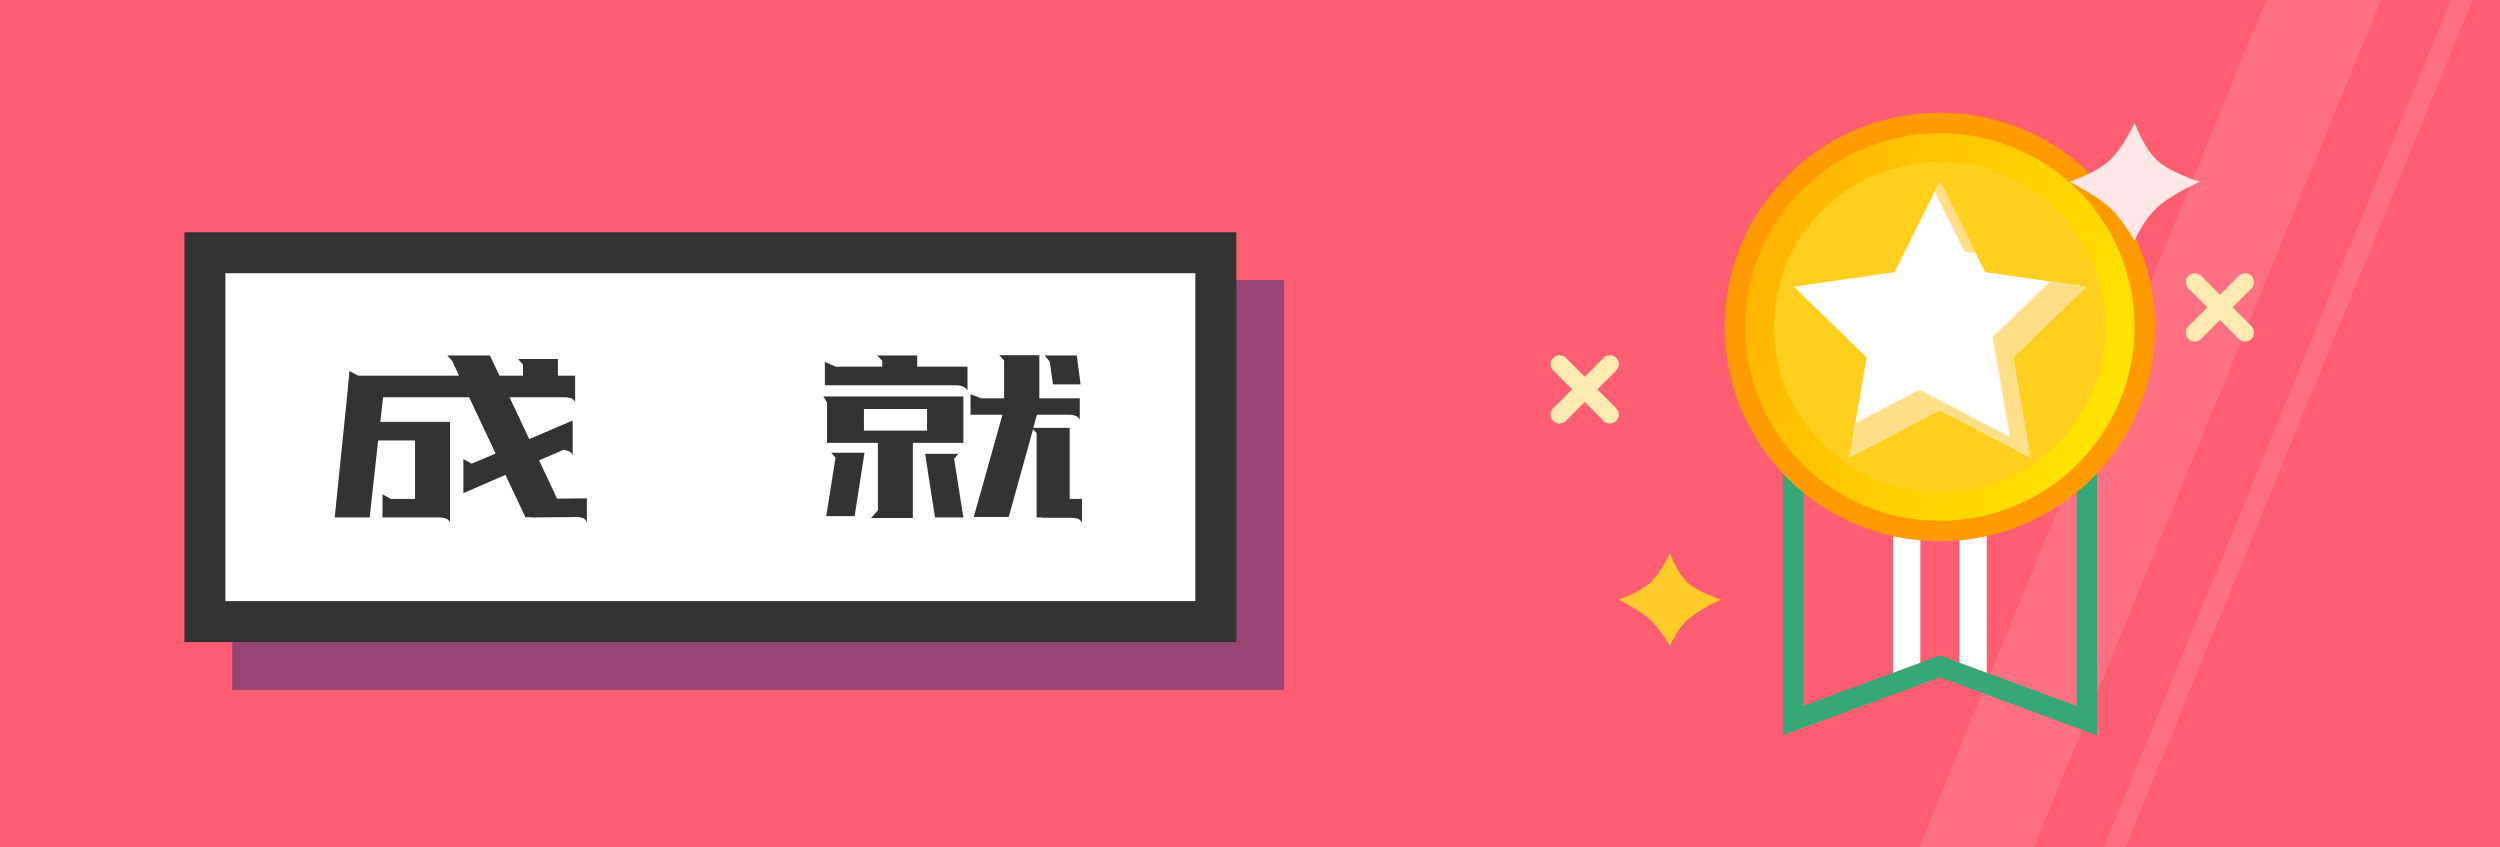
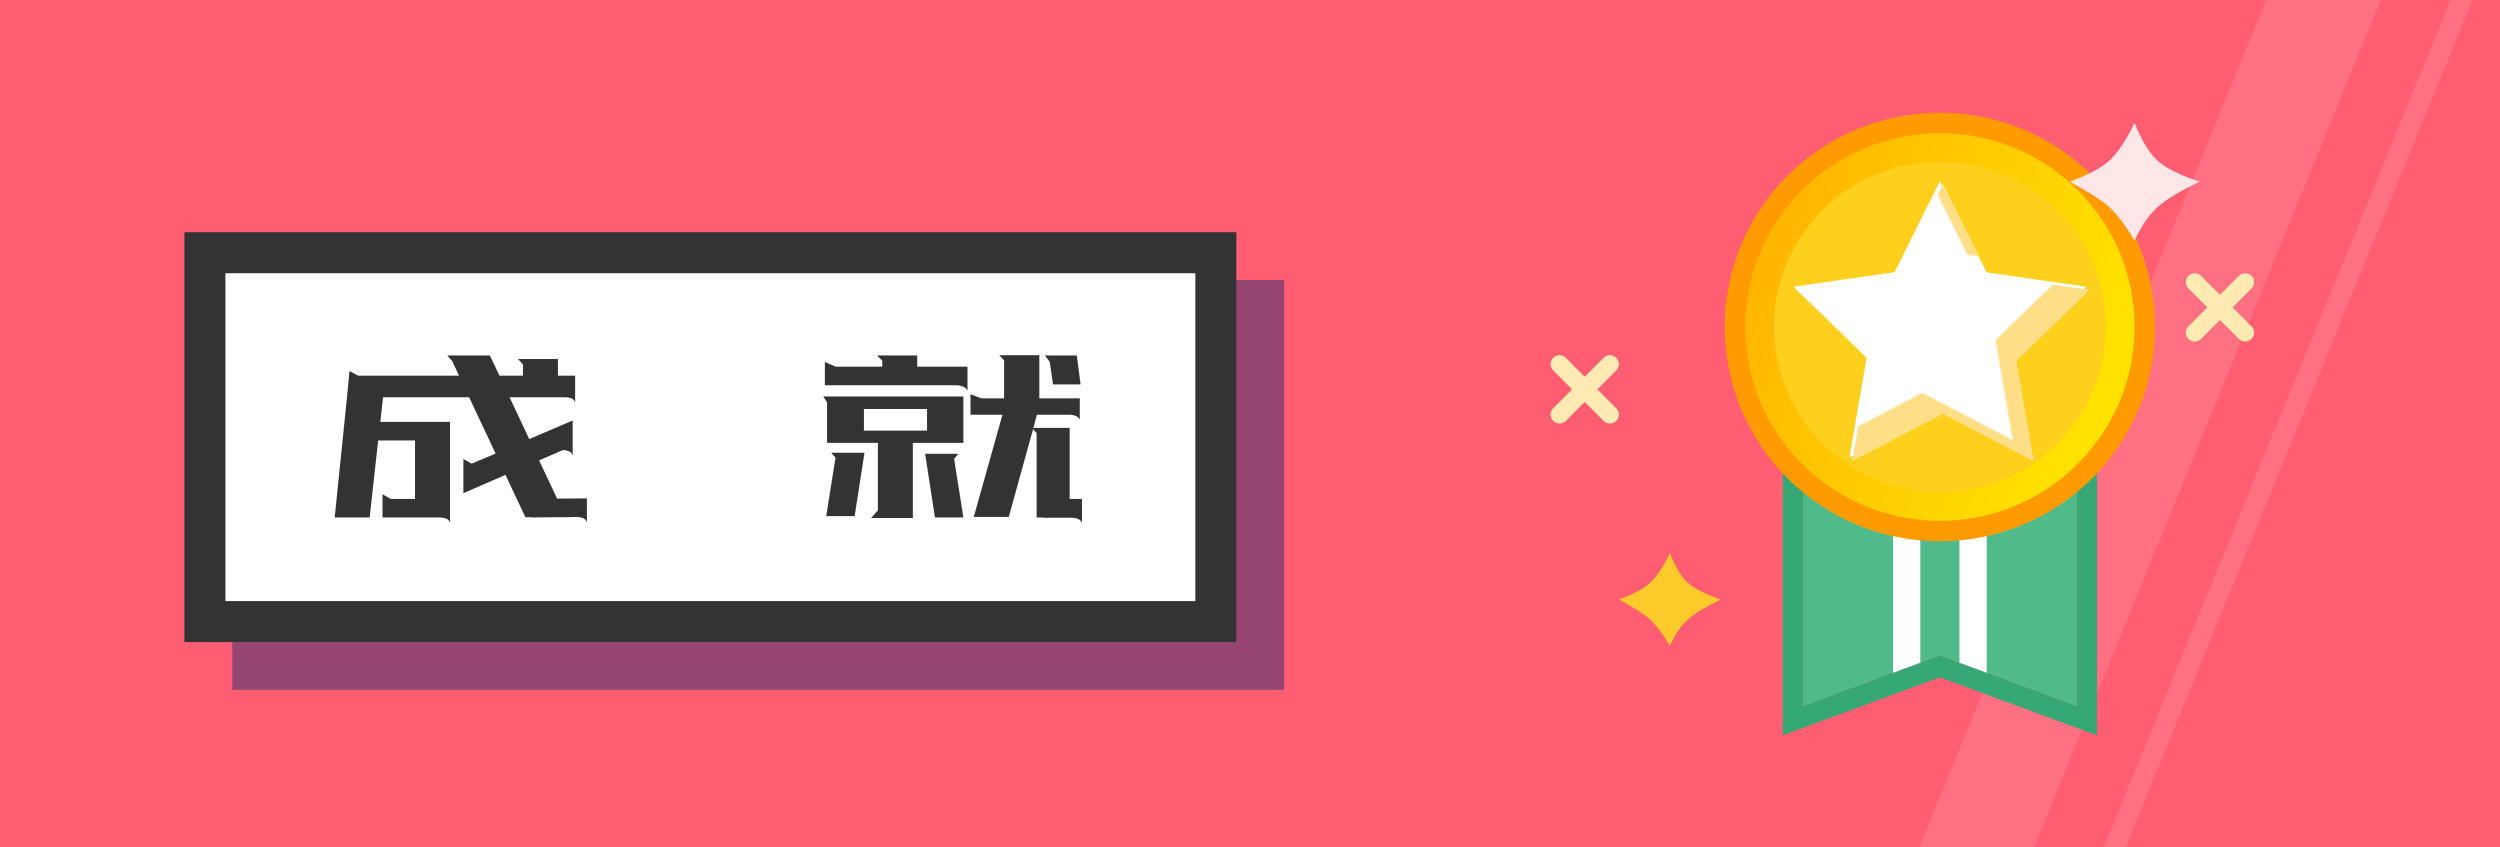
<svg xmlns="http://www.w3.org/2000/svg" xmlns:xlink="http://www.w3.org/1999/xlink" width="366px" height="124px" viewBox="0 0 366 124" version="1.1">
  <defs>
    <polygon id="path-1" points="0 0 40 0 40 41.25 20 33.863 0 41.25" />
    <linearGradient x1="90.834%" y1="59.484%" x2="-11.984%" y2="19.88%" id="linearGradient-3">
      <stop stop-color="#FFE200" offset="0%" />
      <stop stop-color="#FFAB00" offset="100%" />
    </linearGradient>
-     <polygon id="path-4" points="30 42.054 16.756 48.959 19.286 34.333 8.571 23.975 23.378 21.842 30 8.535 36.622 21.842 51.429 23.975 40.714 34.333 43.244 48.959" />
+     <polygon id="path-4" points="21.429 33.519 8.185 40.425 10.714 25.799 -1.27897692e-13 15.441 14.807 13.307 21.429 7.10542736e-15 28.05 13.307 42.857 15.441 32.143 25.799 34.672 40.425" />
    <filter x="-3.5%" y="-3.7%" width="107.0%" height="107.4%" filterUnits="objectBoundingBox" id="filter-5">
      <feOffset dx="-3" dy="-3" in="SourceAlpha" result="shadowOffsetInner1" />
      <feComposite in="shadowOffsetInner1" in2="SourceAlpha" operator="arithmetic" k2="-1" k3="1" result="shadowInnerInner1" />
      <feColorMatrix values="0 0 0 0 1   0 0 0 0 0.871   0 0 0 0 0.533  0 0 0 1 0" type="matrix" in="shadowInnerInner1" />
    </filter>
  </defs>
  <g id="Page-1" stroke="none" stroke-width="1" fill="none" fill-rule="evenodd">
-     <g id="足记游戏切图" transform="translate(-93, -899)">
-       <g id="成就" transform="translate(93, 894)">
-         <rect id="Rectangle-12-Copy-5" fill="#FF5E72" x="0" y="5" width="366" height="124" />
-         <polygon id="Rectangle-12" fill="#FFFFFF" opacity="0.115" points="331.768 5 348.559 5 297.791 129 281 129" />
-         <polygon id="Rectangle-12-Copy-3" fill="#FFFFFF" opacity="0.115" points="361.977 5 358.768 5 308 129 311.209 129" />
-         <rect id="Rectangle-16-Copy" fill="#302E73" opacity="0.5" x="34" y="46" width="154" height="60" />
-         <rect id="Rectangle-16" stroke="#333333" stroke-width="6" fill="#FFFFFF" x="30" y="42" width="148" height="54" />
-         <path d="M84.2,63.92 C84.093,63.6 83.893,63.393 83.6,63.3 C83.307,63.207 83.04,63.16 82.8,63.16 L74.6,63.16 L77.48,69.28 L83.84,66.56 L83.84,71.68 C83.733,71.36 83.533,71.147 83.24,71.04 C82.947,70.933 82.68,70.88 82.44,70.88 L78.92,72.4 L81.56,78 L85.92,77.96 L85.92,81.48 C85.787,81.133 85.573,80.913 85.28,80.82 C84.987,80.727 84.72,80.68 84.48,80.68 L82.88,80.72 L81.12,80.72 L77.76,80.76 L77.76,80.72 L76.92,80.72 L74,74.52 L67.84,77.2 L67.84,72.2 L69.04,72.88 L72.56,71.4 L68.68,63.16 L56.08,63.16 L55.68,66.76 L65.88,66.76 L65.88,81.52 C65.773,81.2 65.567,80.993 65.26,80.9 C64.953,80.807 64.68,80.76 64.44,80.76 L56,80.76 L56,77.36 L57.2,78.04 L60.76,78.04 L60.76,69.48 L55.36,69.48 L54.12,80.76 L49,80.76 L50.8,63.16 L51.16,59.32 L52.44,60 L67.2,60 L66.2,57.84 L65.48,57.04 L71.72,57.04 L73.12,60 L76.56,60 L76.56,58.36 L75.84,57.56 L81.68,57.56 L81.68,60 L84.2,60 L84.2,63.92 Z M158.08,63.32 L158.08,66.44 C157.947,66.173 157.74,65.987 157.46,65.88 C157.18,65.773 156.92,65.72 156.68,65.72 L151.8,65.72 L151.28,67.64 L156.6,67.64 L156.6,78.04 L158.4,78.04 L158.4,81.56 C158.267,81.24 158.053,81.033 157.76,80.94 C157.467,80.847 157.2,80.8 156.96,80.8 L152.6,80.8 L152.6,80.76 L151.76,80.76 L151.76,68.4 L151.24,67.84 L147.68,80.68 L142.56,80.68 L146.76,65.72 L142.08,65.72 L142.08,62.72 L143.68,63.32 L147,63.32 L147,57.76 L146.28,57 L152.16,57 L152.16,63.32 L158.08,63.32 Z M127.52,80.84 L128.52,79.72 L128.52,69.84 L121.08,69.84 L121.08,63.92 L120.52,63.04 L141.04,63.04 L141.04,69.84 L133.64,69.84 L133.64,80.84 L127.52,80.84 Z M141.64,58.68 L141.64,62.2 C141.507,61.907 141.28,61.7 140.96,61.58 C140.64,61.46 140.347,61.4 140.08,61.4 L120.76,61.4 L120.76,58 L122.36,58.68 L129.16,58.68 L129.16,57.8 L128.4,57.04 L134.28,57.04 L134.28,58.68 L141.64,58.68 Z M140.32,71.44 L139.68,72.16 L141.04,80.76 L136.88,80.76 L135.44,71.44 L140.32,71.44 Z M126.56,71.28 L125.12,80.56 L120.96,80.56 L122.32,72 L121.68,71.28 L126.56,71.28 Z M126.48,68.04 L135.72,68.04 L135.72,64.88 L126.48,64.88 L126.48,68.04 Z M158.2,61.28 L154.16,61.28 L153.68,57.96 L152.96,57.04 L157.64,57.04 L158.2,61.28 Z" id="成-就" fill="#333333" />
-         <g id="Rectangle-18-+-Rectangle-18-Copy-Mask" transform="translate(243, 0)" />
-         <g id="Group" transform="translate(254, 23)">
-           <g id="Rectangle-19" transform="translate(10, 44.09524)">
+     <g id="成-就">
+       <rect id="Rectangle-12-Copy-5" fill="#FF5E72" fill-rule="nonzero" x="0" y="0" width="366" height="124" />
+       <polygon id="Rectangle-12" fill="#FFFFFF" fill-rule="nonzero" opacity="0.115" points="331.768 0 348.559 0 297.791 124 281 124" />
+       <polygon id="Rectangle-12-Copy-3" fill="#FFFFFF" fill-rule="nonzero" opacity="0.115" points="361.977 0 358.768 0 308 124 311.209 124" />
+       <rect id="Rectangle-16-Copy" fill="#302E73" fill-rule="nonzero" opacity="0.5" x="34" y="41" width="154" height="60" />
+       <rect id="Rectangle-16" stroke="#333333" stroke-width="6" fill="#FFFFFF" fill-rule="nonzero" x="30" y="37" width="148" height="54" />
+       <path d="M84.2,58.92 C84.093,58.6 83.893,58.393 83.6,58.3 C83.307,58.207 83.04,58.16 82.8,58.16 L74.6,58.16 L77.48,64.28 L83.84,61.56 L83.84,66.68 C83.733,66.36 83.533,66.147 83.24,66.04 C82.947,65.933 82.68,65.88 82.44,65.88 L78.92,67.4 L81.56,73 L85.92,72.96 L85.92,76.48 C85.787,76.133 85.573,75.913 85.28,75.82 C84.987,75.727 84.72,75.68 84.48,75.68 L82.88,75.72 L81.12,75.72 L77.76,75.76 L77.76,75.72 L76.92,75.72 L74,69.52 L67.84,72.2 L67.84,67.2 L69.04,67.88 L72.56,66.4 L68.68,58.16 L56.08,58.16 L55.68,61.76 L65.88,61.76 L65.88,76.52 C65.773,76.2 65.567,75.993 65.26,75.9 C64.953,75.807 64.68,75.76 64.44,75.76 L56,75.76 L56,72.36 L57.2,73.04 L60.76,73.04 L60.76,64.48 L55.36,64.48 L54.12,75.76 L49,75.76 L50.8,58.16 L51.16,54.32 L52.44,55 L67.2,55 L66.2,52.84 L65.48,52.04 L71.72,52.04 L73.12,55 L76.56,55 L76.56,53.36 L75.84,52.56 L81.68,52.56 L81.68,55 L84.2,55 L84.2,58.92 Z M158.08,58.32 L158.08,61.44 C157.947,61.173 157.74,60.987 157.46,60.88 C157.18,60.773 156.92,60.72 156.68,60.72 L151.8,60.72 L151.28,62.64 L156.6,62.64 L156.6,73.04 L158.4,73.04 L158.4,76.56 C158.267,76.24 158.053,76.033 157.76,75.94 C157.467,75.847 157.2,75.8 156.96,75.8 L152.6,75.8 L152.6,75.76 L151.76,75.76 L151.76,63.4 L151.24,62.84 L147.68,75.68 L142.56,75.68 L146.76,60.72 L142.08,60.72 L142.08,57.72 L143.68,58.32 L147,58.32 L147,52.76 L146.28,52 L152.16,52 L152.16,58.32 L158.08,58.32 Z M127.52,75.84 L128.52,74.72 L128.52,64.84 L121.08,64.84 L121.08,58.92 L120.52,58.04 L141.04,58.04 L141.04,64.84 L133.64,64.84 L133.64,75.84 L127.52,75.84 Z M141.64,53.68 L141.64,57.2 C141.507,56.907 141.28,56.7 140.96,56.58 C140.64,56.46 140.347,56.4 140.08,56.4 L120.76,56.4 L120.76,53 L122.36,53.68 L129.16,53.68 L129.16,52.8 L128.4,52.04 L134.28,52.04 L134.28,53.68 L141.64,53.68 Z M140.32,66.44 L139.68,67.16 L141.04,75.76 L136.88,75.76 L135.44,66.44 L140.32,66.44 Z M126.56,66.28 L125.12,75.56 L120.96,75.56 L122.32,67 L121.68,66.28 L126.56,66.28 Z M126.48,63.04 L135.72,63.04 L135.72,59.88 L126.48,59.88 L126.48,63.04 Z M158.2,56.28 L154.16,56.28 L153.68,52.96 L152.96,52.04 L157.64,52.04 L158.2,56.28 Z" fill="#333333" fill-rule="nonzero" />
+       <g id="Group" transform="translate(254, 18)">
+         <g id="Rectangle-19" transform="translate(8, 42.09524)">
+           <polygon id="Shape" stroke="#35A875" stroke-width="3" points="22 37.462 0.5 45.403 0.5 0.5 43.5 0.5 43.5 45.403" />
+           <g id="Clipped" transform="translate(2, 2)">
            <mask id="mask-2" fill="white">
              <use xlink:href="#path-1" />
            </mask>
-             <path stroke="#35A875" stroke-width="3" d="M20,35.462 L-1.5,43.403 L-1.5,-1.5 L41.5,-1.5 L41.5,43.403 L20,35.462 Z" />
-             <rect stroke="#FFFFFF" stroke-width="5.709" mask="url(#mask-2)" x="14.283" y="4.277" width="11.434" height="35.542" />
-           </g>
-           <ellipse id="Oval-8" stroke="#FF9B00" stroke-width="3" fill="url(#linearGradient-3)" cx="30" cy="29.871" rx="30" ry="29.871" />
-           <ellipse id="Oval-8-Copy" fill="#FFCF1E" cx="30" cy="29.871" rx="24.286" ry="24.181" />
-           <g id="Star">
-             <use fill="#FFFFFF" fill-rule="evenodd" xlink:href="#path-4" />
-             <use fill="black" fill-opacity="1" filter="url(#filter-5)" xlink:href="#path-4" />
+             <use id="path-1" fill="#4FBB8B" xlink:href="#path-1" />
+             <rect id="Rectangle-path" stroke="#FFFFFF" stroke-width="5.709" mask="url(#mask-2)" x="14.283" y="4.277" width="11.434" height="35.542" />
          </g>
        </g>
-         <g id="xo" transform="translate(227, 23)">
-           <path d="M98,25.153 L100.77,22.383 C101.281,21.872 102.107,21.872 102.617,22.383 C103.128,22.893 103.128,23.719 102.617,24.23 L99.847,27 L102.617,29.77 C103.128,30.281 103.128,31.107 102.617,31.617 C102.107,32.128 101.281,32.128 100.77,31.617 L98,28.847 L95.23,31.617 C94.719,32.128 93.893,32.128 93.383,31.617 C92.872,31.107 92.872,30.281 93.383,29.77 L96.153,27 L93.383,24.23 C92.872,23.719 92.872,22.893 93.383,22.383 C93.893,21.872 94.719,21.872 95.23,22.383 L98,25.153 Z" id="Combined-Shape" fill="#FFEBB2" />
-           <path d="M5,37.153 L7.77,34.383 C8.281,33.872 9.107,33.872 9.617,34.383 C10.128,34.893 10.128,35.719 9.617,36.23 L6.847,39 L9.617,41.77 C10.128,42.281 10.128,43.107 9.617,43.617 C9.107,44.128 8.281,44.128 7.77,43.617 L5,40.847 L2.23,43.617 C1.719,44.128 0.893,44.128 0.383,43.617 C-0.128,43.107 -0.128,42.281 0.383,41.77 L3.153,39 L0.383,36.23 C-0.128,35.719 -0.128,34.893 0.383,34.383 C0.893,33.872 1.719,33.872 2.23,34.383 L5,37.153 Z" id="Combined-Shape-Copy" fill="#FFEBB2" />
-           <path d="M17.469,63 C18.301,65.055 19.179,66.501 20.103,67.338 C21.027,68.175 22.639,68.984 24.939,69.766 C22.686,70.84 21.074,71.817 20.103,72.697 C19.132,73.577 18.254,74.855 17.469,76.532 C16.419,74.779 15.45,73.501 14.563,72.697 C13.676,71.893 12.155,70.917 10,69.766 C12.098,69.002 13.619,68.193 14.563,67.338 C15.507,66.483 16.476,65.037 17.469,63 Z" id="Rectangle-Copy-3" fill="#FFCB2B" />
-           <path d="M85.5,0 C86.558,2.614 87.675,4.453 88.85,5.517 C90.025,6.582 92.075,7.611 95,8.606 C92.135,9.972 90.085,11.215 88.85,12.333 C87.615,13.452 86.498,15.078 85.5,17.211 C84.164,14.981 82.932,13.355 81.804,12.333 C80.676,11.311 78.741,10.069 76,8.606 C78.669,7.634 80.603,6.605 81.804,5.517 C83.004,4.43 84.236,2.591 85.5,0 Z" id="Rectangle-Copy-2" fill="#FFE7E7" />
+         <ellipse id="Oval-8" stroke="#FF9B00" stroke-width="3" fill="url(#linearGradient-3)" fill-rule="nonzero" cx="30" cy="29.871" rx="30" ry="29.871" />
+         <ellipse id="Oval-8-Copy" fill="#FFCF1E" fill-rule="nonzero" cx="30" cy="29.871" rx="24.286" ry="24.181" />
+         <g id="Star" transform="translate(8, 8)">
+           <g id="path-4-link" fill="#FFFFFF">
+             <polygon id="path-4" points="22 34.054 8.756 40.959 11.286 26.333 0.571 15.975 15.378 13.842 22 0.535 28.622 13.842 43.429 15.975 32.714 26.333 35.244 40.959" />
+           </g>
+           <g id="path-4-link" transform="translate(1, 1)">
+             <g id="Star">
+               <use fill="#FFFFFF" fill-rule="evenodd" xlink:href="#path-4" />
+               <use fill="black" fill-opacity="1" filter="url(#filter-5)" xlink:href="#path-4" />
+             </g>
+           </g>
        </g>
+       </g>
+       <g id="xo" transform="translate(227, 18)" fill-rule="nonzero">
+         <path d="M98,25.153 L100.77,22.383 C101.281,21.872 102.107,21.872 102.617,22.383 C103.128,22.893 103.128,23.719 102.617,24.23 L99.847,27 L102.617,29.77 C103.128,30.281 103.128,31.107 102.617,31.617 C102.107,32.128 101.281,32.128 100.77,31.617 L98,28.847 L95.23,31.617 C94.719,32.128 93.893,32.128 93.383,31.617 C92.872,31.107 92.872,30.281 93.383,29.77 L96.153,27 L93.383,24.23 C92.872,23.719 92.872,22.893 93.383,22.383 C93.893,21.872 94.719,21.872 95.23,22.383 L98,25.153 Z" id="Combined-Shape" fill="#FFEBB2" />
+         <path d="M5,37.153 L7.77,34.383 C8.281,33.872 9.107,33.872 9.617,34.383 C10.128,34.893 10.128,35.719 9.617,36.23 L6.847,39 L9.617,41.77 C10.128,42.281 10.128,43.107 9.617,43.617 C9.107,44.128 8.281,44.128 7.77,43.617 L5,40.847 L2.23,43.617 C1.719,44.128 0.893,44.128 0.383,43.617 C-0.128,43.107 -0.128,42.281 0.383,41.77 L3.153,39 L0.383,36.23 C-0.128,35.719 -0.128,34.893 0.383,34.383 C0.893,33.872 1.719,33.872 2.23,34.383 L5,37.153 Z" id="Combined-Shape-Copy" fill="#FFEBB2" />
+         <path d="M17.469,63 C18.301,65.055 19.179,66.501 20.103,67.338 C21.027,68.175 22.639,68.984 24.939,69.766 C22.686,70.84 21.074,71.817 20.103,72.697 C19.132,73.577 18.254,74.855 17.469,76.532 C16.419,74.779 15.45,73.501 14.563,72.697 C13.676,71.893 12.155,70.917 10,69.766 C12.098,69.002 13.619,68.193 14.563,67.338 C15.507,66.483 16.476,65.037 17.469,63 Z" id="Rectangle-Copy-3" fill="#FFCB2B" />
+         <path d="M85.5,0 C86.558,2.614 87.675,4.453 88.85,5.517 C90.025,6.582 92.075,7.611 95,8.606 C92.135,9.972 90.085,11.215 88.85,12.333 C87.615,13.452 86.498,15.078 85.5,17.211 C84.164,14.981 82.932,13.355 81.804,12.333 C80.676,11.311 78.741,10.069 76,8.606 C78.669,7.634 80.603,6.605 81.804,5.517 C83.004,4.43 84.236,2.591 85.5,0 Z" id="Rectangle-Copy-2" fill="#FFE7E7" />
      </g>
    </g>
  </g>
</svg>
